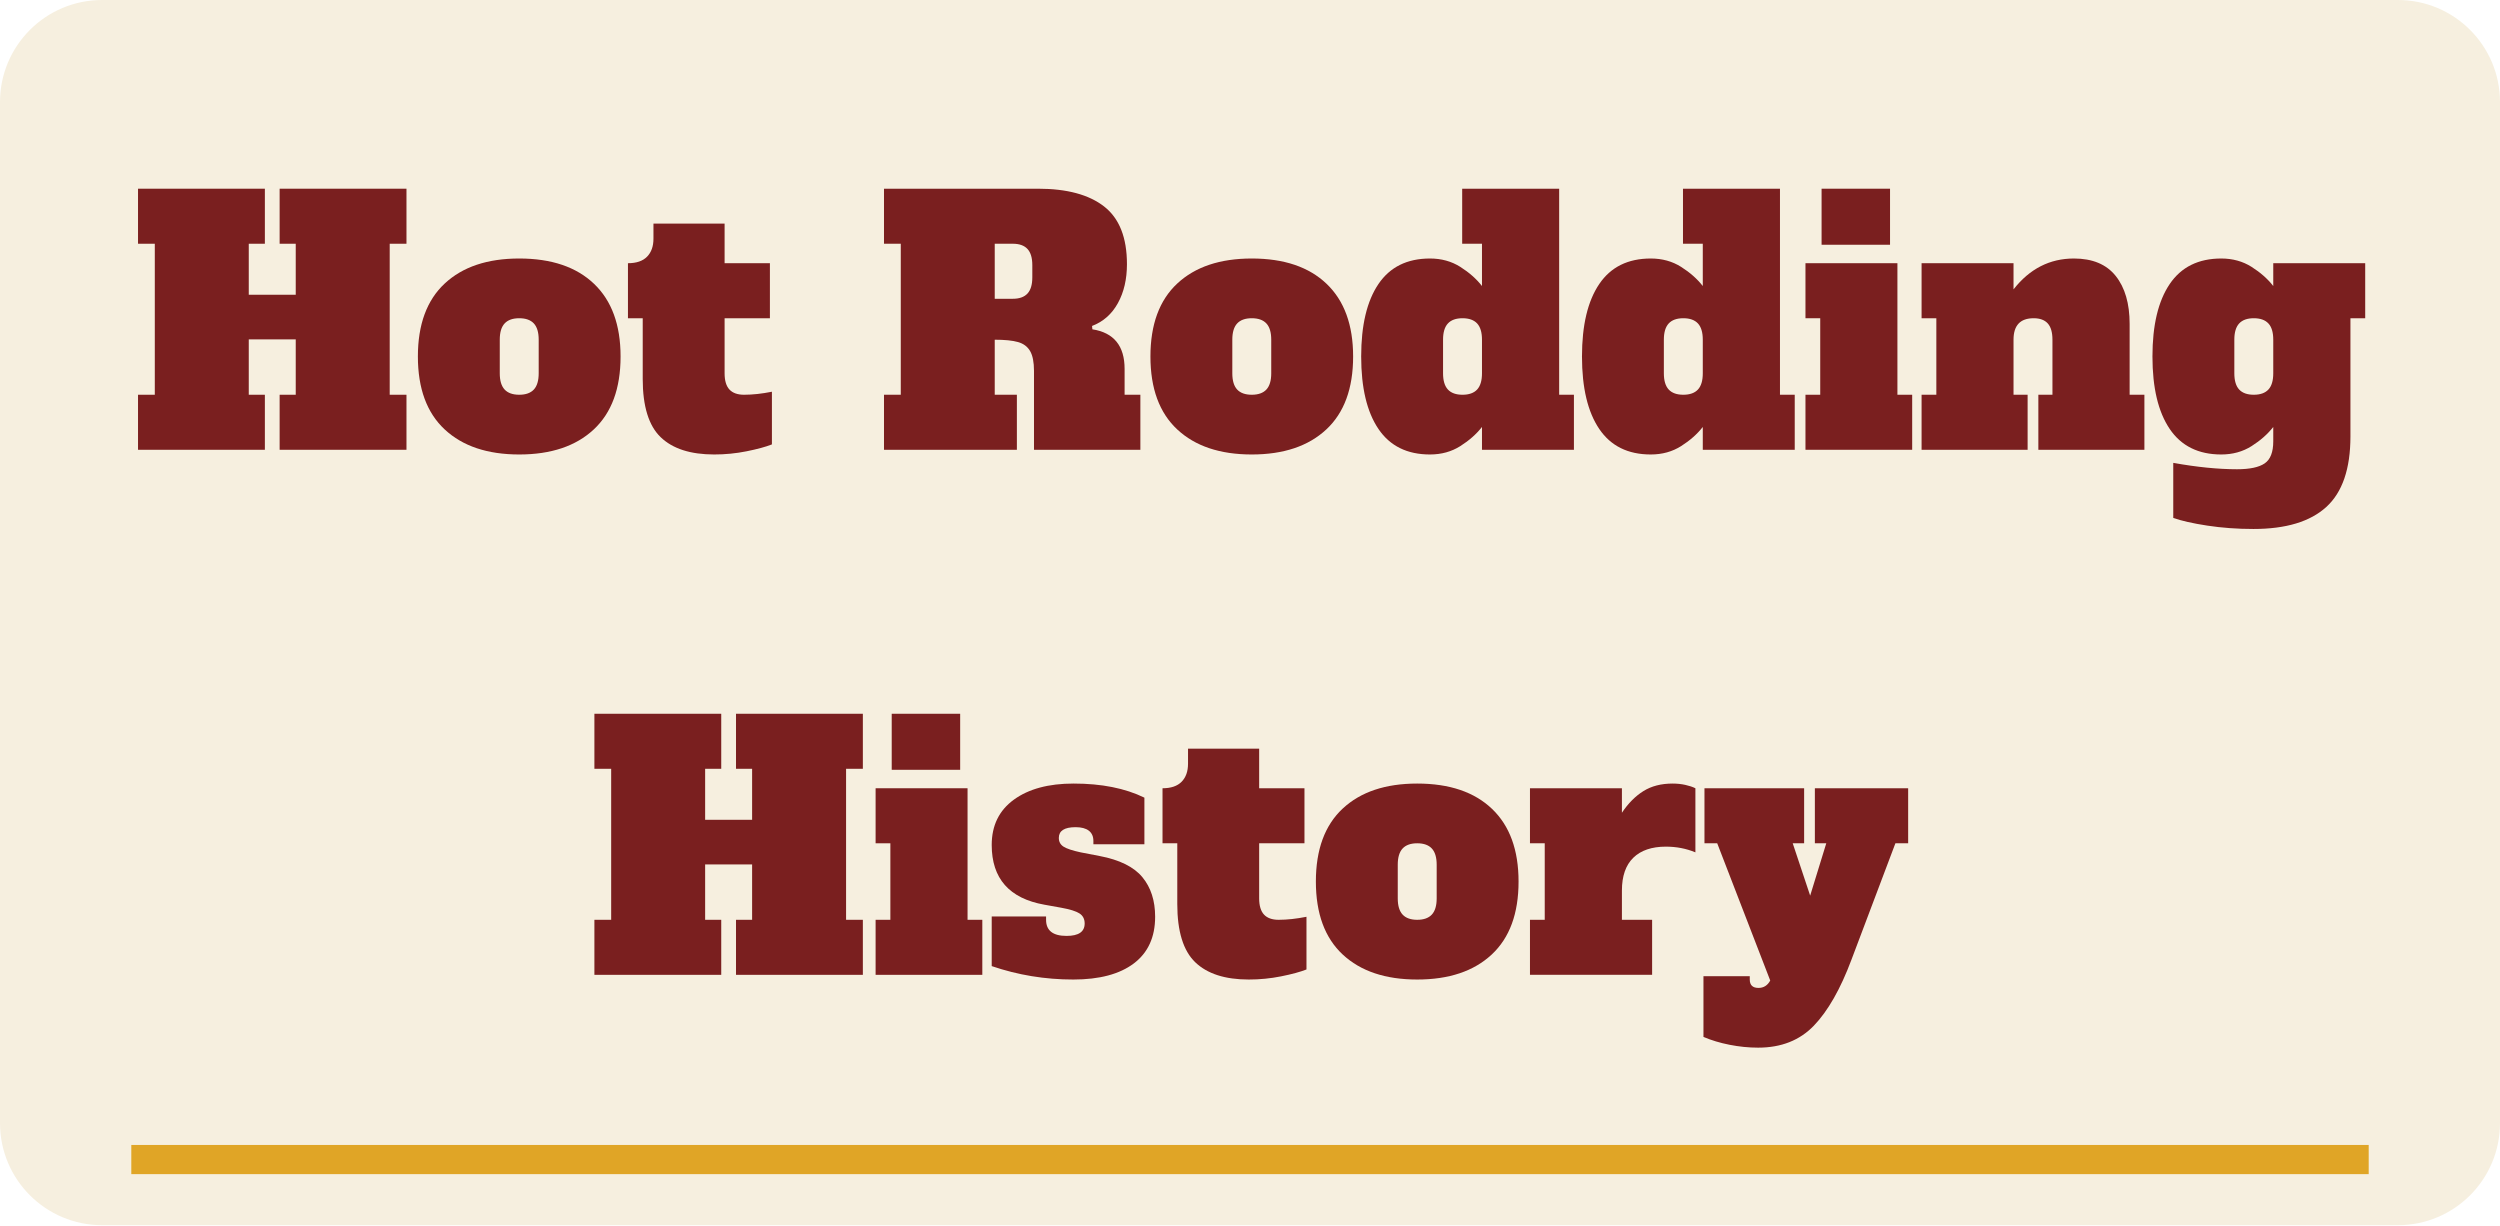
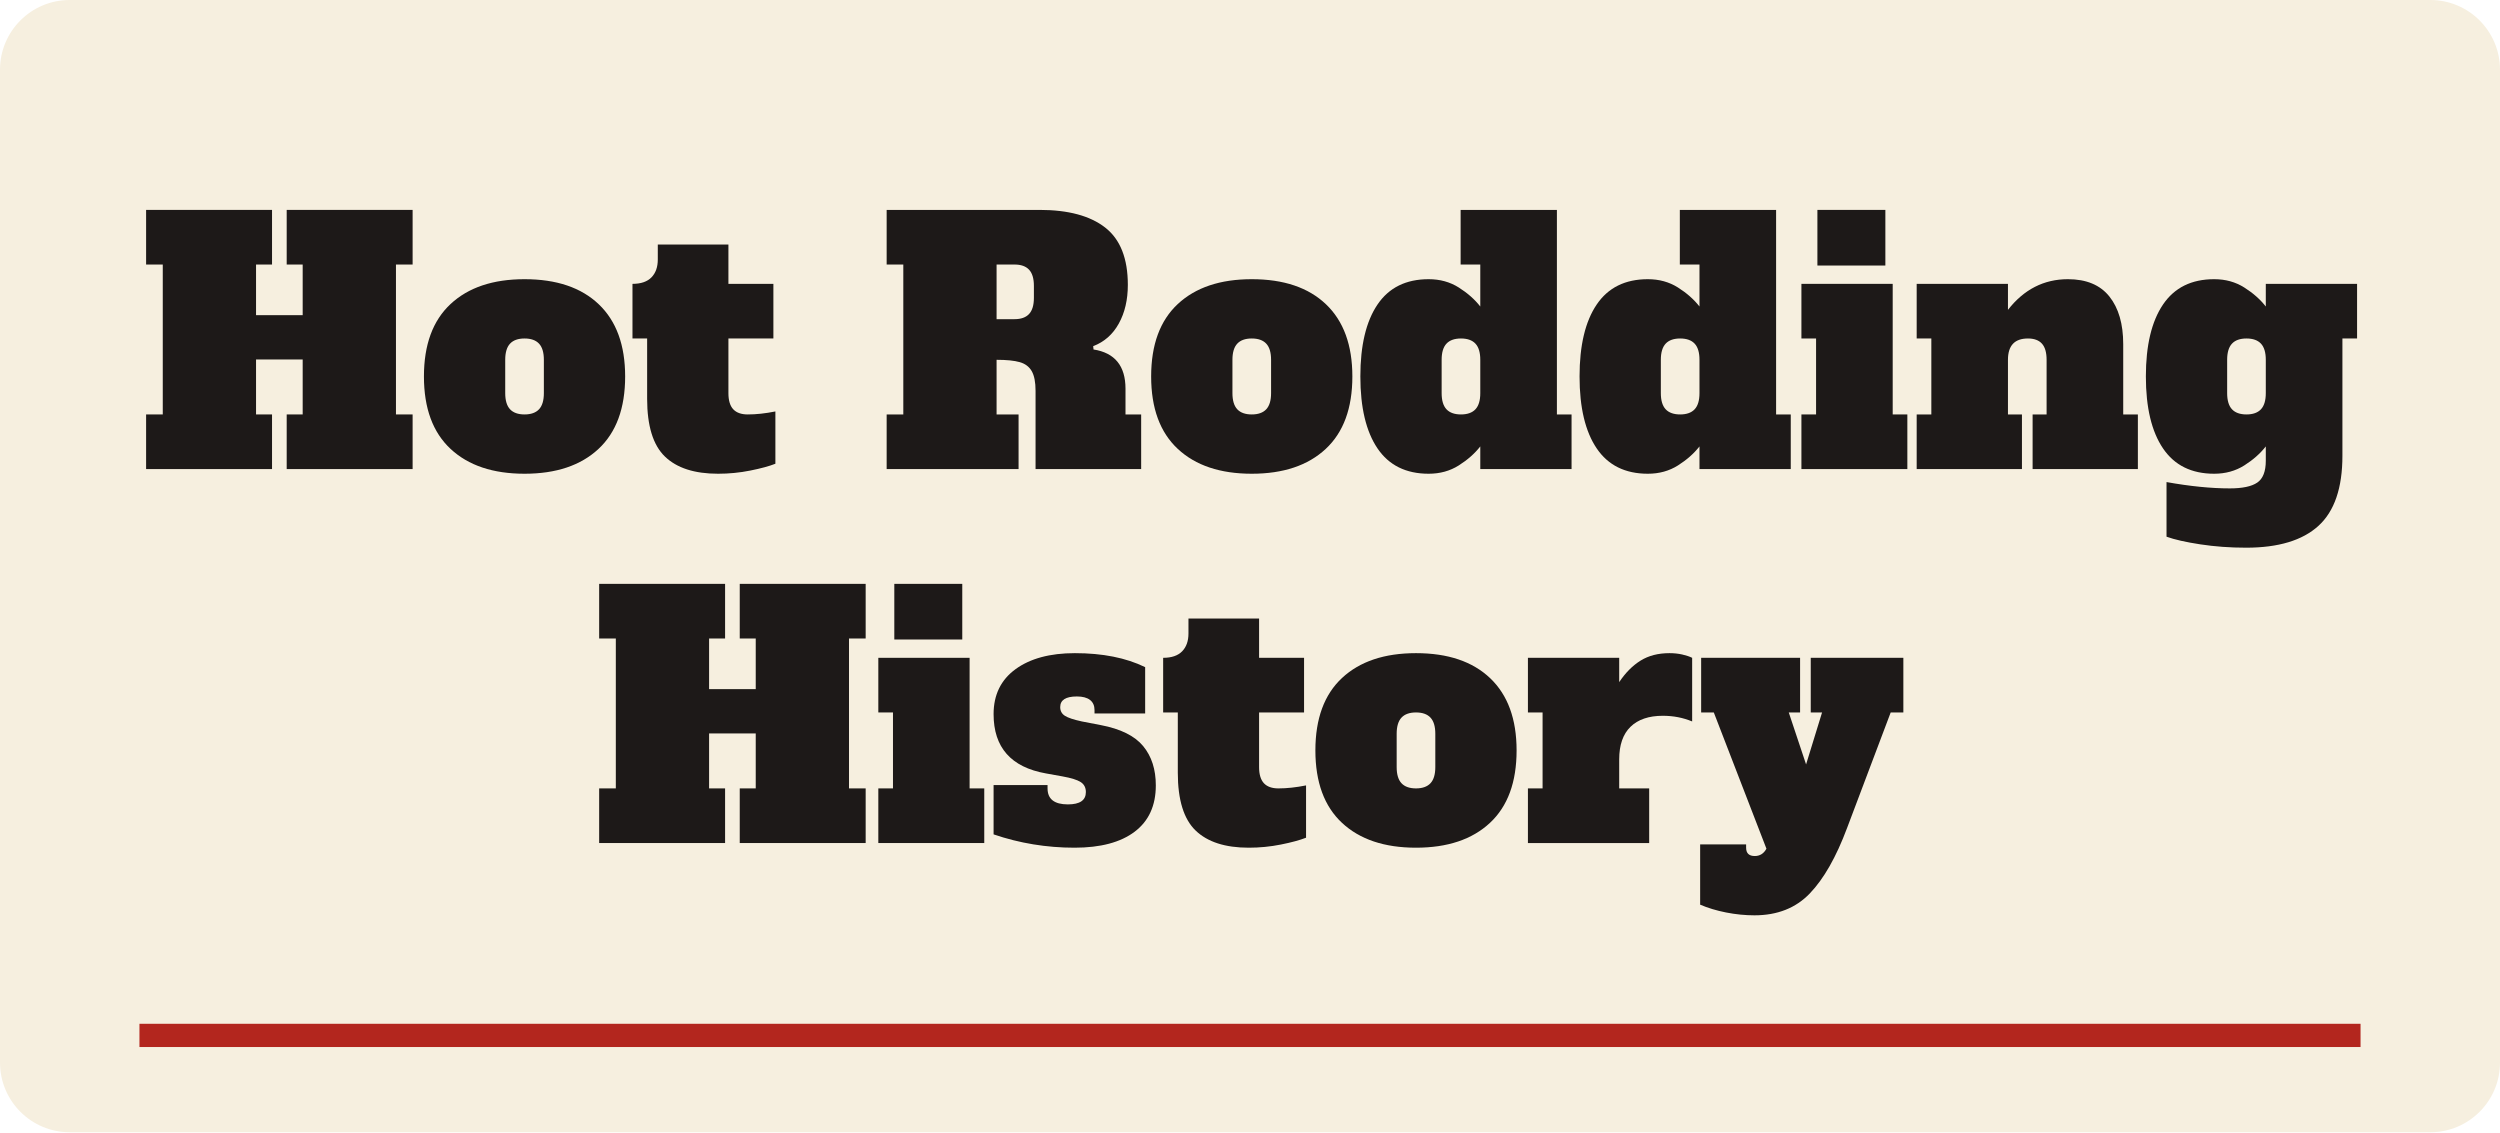
- <svg xmlns="http://www.w3.org/2000/svg" viewBox="0 0 685.4 335.9" role="img" aria-label="Hot Rodding History">
-   <rect width="100%" height="100%" rx="28" fill="#f6efdf" />
-   <path d="M111.44 66.824H106.84V108.224H111.44V123.312H76.664V108.224H81.08V93.044H68.2V108.224H72.616V123.312H37.84V108.224H42.44V66.824H37.84V51.736H72.616V66.824H68.2V80.808H81.08V66.824H76.664V51.736H111.44Z" fill="#7a1f1f" />
-   <path d="M114.568 97.736Q114.568 84.58 121.928 77.726Q129.288 70.872 142.352 70.872Q155.6 70.872 162.868 77.818Q170.136 84.764 170.136 97.736Q170.136 110.892 162.776 117.746Q155.416 124.6 142.352 124.6Q129.288 124.6 121.928 117.746Q114.568 110.892 114.568 97.736ZM147.688 102.336V93.136Q147.688 90.1 146.354 88.674Q145.02 87.248 142.352 87.248Q139.684 87.248 138.35 88.674Q137.016 90.1 137.016 93.136V102.336Q137.016 105.372 138.35 106.798Q139.684 108.224 142.352 108.224Q145.02 108.224 146.354 106.798Q147.688 105.372 147.688 102.336Z" fill="#7a1f1f" />
-   <path d="M176.208 103.9V87.248H172.16V72.16Q175.656 72.16 177.404 70.366Q179.152 68.572 179.152 65.444V61.304H198.656V72.16H211.076V87.248H198.656V102.336Q198.656 105.372 199.99 106.798Q201.324 108.224 203.992 108.224Q207.488 108.224 211.628 107.396V121.84Q209.052 122.852 204.682 123.726Q200.312 124.6 195.804 124.6Q186.052 124.6 181.13 119.862Q176.208 115.124 176.208 103.9Z" fill="#7a1f1f" />
-   <path d="M242.356 108.224H246.956V66.824H242.356V51.736H284.584Q296.452 51.736 302.708 56.612Q308.964 61.488 308.964 72.436Q308.964 78.6 306.48 83.108Q303.996 87.616 299.396 89.364L299.488 90.284Q308.32 91.664 308.32 101.14V108.224H312.644V123.312H283.48V101.692Q283.48 98.104 282.422 96.264Q281.364 94.424 279.11 93.78Q276.856 93.136 272.716 93.136V108.224H278.788V123.312H242.356ZM277.684 81.912Q280.352 81.912 281.686 80.486Q283.02 79.06 283.02 76.024V72.712Q283.02 69.676 281.686 68.25Q280.352 66.824 277.684 66.824H272.716V81.912Z" fill="#7a1f1f" />
-   <path d="M315.404 97.736Q315.404 84.58 322.764 77.726Q330.124 70.872 343.188 70.872Q356.436 70.872 363.704 77.818Q370.972 84.764 370.972 97.736Q370.972 110.892 363.612 117.746Q356.252 124.6 343.188 124.6Q330.124 124.6 322.764 117.746Q315.404 110.892 315.404 97.736ZM348.524 102.336V93.136Q348.524 90.1 347.19 88.674Q345.856 87.248 343.188 87.248Q340.52 87.248 339.186 88.674Q337.852 90.1 337.852 93.136V102.336Q337.852 105.372 339.186 106.798Q340.52 108.224 343.188 108.224Q345.856 108.224 347.19 106.798Q348.524 105.372 348.524 102.336Z" fill="#7a1f1f" />
-   <path d="M373.18 97.736Q373.18 84.856 377.918 77.864Q382.656 70.872 392.04 70.872Q396.732 70.872 400.366 73.172Q404.0 75.472 406.3 78.416V66.824H400.872V51.736H427.46V108.224H431.508V123.312H406.3V117.056Q404.0 120.0 400.366 122.3Q396.732 124.6 392.04 124.6Q382.656 124.6 377.918 117.608Q373.18 110.616 373.18 97.736ZM406.3 102.336V93.136Q406.3 90.1 404.966 88.674Q403.632 87.248 400.964 87.248Q398.296 87.248 396.962 88.674Q395.628 90.1 395.628 93.136V102.336Q395.628 105.372 396.962 106.798Q398.296 108.224 400.964 108.224Q403.632 108.224 404.966 106.798Q406.3 105.372 406.3 102.336Z" fill="#7a1f1f" />
-   <path d="M433.716 97.736Q433.716 84.856 438.454 77.864Q443.192 70.872 452.576 70.872Q457.268 70.872 460.902 73.172Q464.536 75.472 466.836 78.416V66.824H461.408V51.736H487.996V108.224H492.044V123.312H466.836V117.056Q464.536 120.0 460.902 122.3Q457.268 124.6 452.576 124.6Q443.192 124.6 438.454 117.608Q433.716 110.616 433.716 97.736ZM466.836 102.336V93.136Q466.836 90.1 465.502 88.674Q464.168 87.248 461.5 87.248Q458.832 87.248 457.498 88.674Q456.164 90.1 456.164 93.136V102.336Q456.164 105.372 457.498 106.798Q458.832 108.224 461.5 108.224Q464.168 108.224 465.502 106.798Q466.836 105.372 466.836 102.336Z" fill="#7a1f1f" />
-   <path d="M499.404 67.1V51.736H518.172V67.1ZM494.988 123.312V108.224H499.036V87.248H494.988V72.16H520.196V108.224H524.244V123.312Z" fill="#7a1f1f" />
-   <path d="M587.908 108.224V123.312H558.836V108.224H562.7V93.136Q562.7 90.1 561.412 88.674Q560.124 87.248 557.548 87.248Q552.028 87.248 552.028 93.136V108.224H555.892V123.312H526.82V108.224H530.868V87.248H526.82V72.16H552.028V79.336Q558.652 70.872 568.588 70.872Q576.224 70.872 580.042 75.656Q583.86 80.44 583.86 88.812V108.224Z" fill="#7a1f1f" />
-   <path d="M595.82 141.988V126.9Q605.572 128.648 613.3 128.648Q618.544 128.648 620.89 127.038Q623.236 125.428 623.236 121.012V117.056Q620.936 120.0 617.302 122.3Q613.668 124.6 608.976 124.6Q599.592 124.6 594.854 117.608Q590.116 110.616 590.116 97.736Q590.116 84.856 594.854 77.864Q599.592 70.872 608.976 70.872Q613.668 70.872 617.302 73.172Q620.936 75.472 623.236 78.416V72.16H648.444V87.248H644.396V119.632Q644.396 132.972 637.772 138.998Q631.148 145.024 617.808 145.024Q611.184 145.024 605.158 144.104Q599.132 143.184 595.82 141.988ZM623.236 102.336V93.136Q623.236 90.1 621.902 88.674Q620.568 87.248 617.9 87.248Q615.232 87.248 613.898 88.674Q612.564 90.1 612.564 93.136V102.336Q612.564 105.372 613.898 106.798Q615.232 108.224 617.9 108.224Q620.568 108.224 621.902 106.798Q623.236 105.372 623.236 102.336Z" fill="#7a1f1f" />
-   <path d="M236.56 210.772H231.96V252.172H236.56V267.26H201.784V252.172H206.2V236.992H193.32V252.172H197.736V267.26H162.96V252.172H167.56V210.772H162.96V195.684H197.736V210.772H193.32V224.756H206.2V210.772H201.784V195.684H236.56Z" fill="#7a1f1f" />
-   <path d="M244.472 211.048V195.684H263.24V211.048ZM240.056 267.26V252.172H244.104V231.196H240.056V216.108H265.264V252.172H269.312V267.26Z" fill="#7a1f1f" />
-   <path d="M271.888 264.868V251.252H286.792V252.172Q286.792 256.588 292.404 256.588Q297.372 256.588 297.372 253.184Q297.372 251.344 295.946 250.424Q294.52 249.504 290.932 248.86L286.332 248.032Q271.888 245.456 271.888 231.656Q271.888 223.652 277.96 219.236Q284.032 214.82 294.336 214.82Q305.836 214.82 313.748 218.684V231.472H299.764V230.552Q299.764 228.712 298.522 227.746Q297.28 226.78 294.888 226.78Q290.288 226.78 290.288 229.724Q290.288 231.288 291.576 232.116Q292.864 232.944 296.268 233.68L301.512 234.692Q309.7 236.256 313.196 240.488Q316.692 244.72 316.692 251.344Q316.692 259.716 310.85 264.132Q305.008 268.548 294.244 268.548Q282.652 268.548 271.888 264.868Z" fill="#7a1f1f" />
-   <path d="M322.764 247.848V231.196H318.716V216.108Q322.212 216.108 323.96 214.314Q325.708 212.52 325.708 209.392V205.252H345.212V216.108H357.632V231.196H345.212V246.284Q345.212 249.32 346.546 250.746Q347.88 252.172 350.548 252.172Q354.044 252.172 358.184 251.344V265.788Q355.608 266.8 351.238 267.674Q346.868 268.548 342.36 268.548Q332.608 268.548 327.686 263.81Q322.764 259.072 322.764 247.848Z" fill="#7a1f1f" />
-   <path d="M360.76 241.684Q360.76 228.528 368.12 221.674Q375.48 214.82 388.544 214.82Q401.792 214.82 409.06 221.766Q416.328 228.712 416.328 241.684Q416.328 254.84 408.968 261.694Q401.608 268.548 388.544 268.548Q375.48 268.548 368.12 261.694Q360.76 254.84 360.76 241.684ZM393.88 246.284V237.084Q393.88 234.048 392.546 232.622Q391.212 231.196 388.544 231.196Q385.876 231.196 384.542 232.622Q383.208 234.048 383.208 237.084V246.284Q383.208 249.32 384.542 250.746Q385.876 252.172 388.544 252.172Q391.212 252.172 392.546 250.746Q393.88 249.32 393.88 246.284Z" fill="#7a1f1f" />
-   <path d="M464.812 216.108V233.68Q461.04 232.116 456.716 232.116Q450.92 232.116 447.792 235.152Q444.664 238.188 444.664 244.168V252.172H452.944V267.26H419.456V252.172H423.504V231.196H419.456V216.108H444.664V222.824Q447.24 218.96 450.552 216.89Q453.864 214.82 458.556 214.82Q460.396 214.82 462.052 215.188Q463.708 215.556 464.812 216.108Z" fill="#7a1f1f" />
-   <path d="M523.14 216.108V231.196H519.644L507.592 263.12Q503.084 275.172 497.288 281.198Q491.492 287.224 482.016 287.224Q478.152 287.224 474.196 286.442Q470.24 285.66 467.02 284.28V267.628H479.716V268.548Q479.716 270.848 482.108 270.848Q484.224 270.848 485.328 268.824L470.792 231.196H467.296V216.108H494.62V231.196H491.492L496.276 245.548L500.692 231.196H497.564V216.108Z" fill="#7a1f1f" />
-   <rect x="36" y="313.9" width="613.4" height="8" fill="#e0a526" />
+ <svg xmlns="http://www.w3.org/2000/svg" viewBox="0 0 645.4 292.3" role="img" aria-label="Hot Rodding History">
+   <rect width="100%" height="100%" rx="18" fill="#f6efdf" />
+   <path d="M106.52 68.292H102.22V106.992H106.52V121.096H74.012V106.992H78.14V92.802H66.1V106.992H70.228V121.096H37.72V106.992H42.02V68.292H37.72V54.188H70.228V68.292H66.1V81.364H78.14V68.292H74.012V54.188H106.52Z" fill="#1d1918" />
+   <path d="M109.444 97.188Q109.444 84.89 116.324 78.483Q123.204 72.076 135.416 72.076Q147.8 72.076 154.594 78.569Q161.388 85.062 161.388 97.188Q161.388 109.486 154.508 115.893Q147.628 122.3 135.416 122.3Q123.204 122.3 116.324 115.893Q109.444 109.486 109.444 97.188ZM140.404 101.488V92.888Q140.404 90.05 139.157 88.717Q137.91 87.384 135.416 87.384Q132.922 87.384 131.675 88.717Q130.428 90.05 130.428 92.888V101.488Q130.428 104.326 131.675 105.659Q132.922 106.992 135.416 106.992Q137.91 106.992 139.157 105.659Q140.404 104.326 140.404 101.488Z" fill="#1d1918" />
+   <path d="M167.064 102.95V87.384H163.28V73.28Q166.548 73.28 168.182 71.603Q169.816 69.926 169.816 67.002V63.132H188.048V73.28H199.658V87.384H188.048V101.488Q188.048 104.326 189.295 105.659Q190.542 106.992 193.036 106.992Q196.304 106.992 200.174 106.218V119.72Q197.766 120.666 193.681 121.483Q189.596 122.3 185.382 122.3Q176.266 122.3 171.665 117.871Q167.064 113.442 167.064 102.95Z" fill="#1d1918" />
+   <path d="M228.898 106.992H233.198V68.292H228.898V54.188H268.372Q279.466 54.188 285.314 58.746Q291.162 63.304 291.162 73.538Q291.162 79.3 288.84 83.514Q286.518 87.728 282.218 89.362L282.304 90.222Q290.56 91.512 290.56 100.37V106.992H294.602V121.096H267.34V100.886Q267.34 97.532 266.351 95.812Q265.362 94.092 263.255 93.49Q261.148 92.888 257.278 92.888V106.992H262.954V121.096H228.898ZM261.922 82.396Q264.416 82.396 265.663 81.063Q266.91 79.73 266.91 76.892V73.796Q266.91 70.958 265.663 69.625Q264.416 68.292 261.922 68.292H257.278V82.396Z" fill="#1d1918" />
+   <path d="M297.182 97.188Q297.182 84.89 304.062 78.483Q310.942 72.076 323.154 72.076Q335.538 72.076 342.332 78.569Q349.126 85.062 349.126 97.188Q349.126 109.486 342.246 115.893Q335.366 122.3 323.154 122.3Q310.942 122.3 304.062 115.893Q297.182 109.486 297.182 97.188ZM328.142 101.488V92.888Q328.142 90.05 326.895 88.717Q325.648 87.384 323.154 87.384Q320.66 87.384 319.413 88.717Q318.166 90.05 318.166 92.888V101.488Q318.166 104.326 319.413 105.659Q320.66 106.992 323.154 106.992Q325.648 106.992 326.895 105.659Q328.142 104.326 328.142 101.488Z" fill="#1d1918" />
+   <path d="M351.19 97.188Q351.19 85.148 355.619 78.612Q360.048 72.076 368.82 72.076Q373.206 72.076 376.603 74.226Q380.0 76.376 382.15 79.128V68.292H377.076V54.188H401.93V106.992H405.714V121.096H382.15V115.248Q380.0 118.0 376.603 120.15Q373.206 122.3 368.82 122.3Q360.048 122.3 355.619 115.764Q351.19 109.228 351.19 97.188ZM382.15 101.488V92.888Q382.15 90.05 380.903 88.717Q379.656 87.384 377.162 87.384Q374.668 87.384 373.421 88.717Q372.174 90.05 372.174 92.888V101.488Q372.174 104.326 373.421 105.659Q374.668 106.992 377.162 106.992Q379.656 106.992 380.903 105.659Q382.15 104.326 382.15 101.488Z" fill="#1d1918" />
+   <path d="M407.778 97.188Q407.778 85.148 412.207 78.612Q416.636 72.076 425.408 72.076Q429.794 72.076 433.191 74.226Q436.588 76.376 438.738 79.128V68.292H433.664V54.188H458.518V106.992H462.302V121.096H438.738V115.248Q436.588 118.0 433.191 120.15Q429.794 122.3 425.408 122.3Q416.636 122.3 412.207 115.764Q407.778 109.228 407.778 97.188ZM438.738 101.488V92.888Q438.738 90.05 437.491 88.717Q436.244 87.384 433.75 87.384Q431.256 87.384 430.009 88.717Q428.762 90.05 428.762 92.888V101.488Q428.762 104.326 430.009 105.659Q431.256 106.992 433.75 106.992Q436.244 106.992 437.491 105.659Q438.738 104.326 438.738 101.488Z" fill="#1d1918" />
+   <path d="M469.182 68.55V54.188H486.726V68.55ZM465.054 121.096V106.992H468.838V87.384H465.054V73.28H488.618V106.992H492.402V121.096Z" fill="#1d1918" />
+   <path d="M551.914 106.992V121.096H524.738V106.992H528.35V92.888Q528.35 90.05 527.146 88.717Q525.942 87.384 523.534 87.384Q518.374 87.384 518.374 92.888V106.992H521.986V121.096H494.81V106.992H498.594V87.384H494.81V73.28H518.374V79.988Q524.566 72.076 533.854 72.076Q540.992 72.076 544.561 76.548Q548.13 81.02 548.13 88.846V106.992Z" fill="#1d1918" />
+   <path d="M559.31 138.554V124.45Q568.426 126.084 575.65 126.084Q580.552 126.084 582.745 124.579Q584.938 123.074 584.938 118.946V115.248Q582.788 118.0 579.391 120.15Q575.994 122.3 571.608 122.3Q562.836 122.3 558.407 115.764Q553.978 109.228 553.978 97.188Q553.978 85.148 558.407 78.612Q562.836 72.076 571.608 72.076Q575.994 72.076 579.391 74.226Q582.788 76.376 584.938 79.128V73.28H608.502V87.384H604.718V117.656Q604.718 130.126 598.526 135.759Q592.334 141.392 579.864 141.392Q573.672 141.392 568.039 140.532Q562.406 139.672 559.31 138.554ZM584.938 101.488V92.888Q584.938 90.05 583.691 88.717Q582.444 87.384 579.95 87.384Q577.456 87.384 576.209 88.717Q574.962 90.05 574.962 92.888V101.488Q574.962 104.326 576.209 105.659Q577.456 106.992 579.95 106.992Q582.444 106.992 583.691 105.659Q584.938 104.326 584.938 101.488Z" fill="#1d1918" />
+   <path d="M223.48 164.834H219.18V203.534H223.48V217.638H190.972V203.534H195.1V189.344H183.06V203.534H187.188V217.638H154.68V203.534H158.98V164.834H154.68V150.73H187.188V164.834H183.06V177.906H195.1V164.834H190.972V150.73H223.48Z" fill="#1d1918" />
+   <path d="M230.876 165.092V150.73H248.42V165.092ZM226.748 217.638V203.534H230.532V183.926H226.748V169.822H250.312V203.534H254.096V217.638Z" fill="#1d1918" />
+   <path d="M256.504 215.402V202.674H270.436V203.534Q270.436 207.662 275.682 207.662Q280.326 207.662 280.326 204.48Q280.326 202.76 278.993 201.9Q277.66 201.04 274.306 200.438L270.006 199.664Q256.504 197.256 256.504 184.356Q256.504 176.874 262.18 172.746Q267.856 168.618 277.488 168.618Q288.238 168.618 295.634 172.23V184.184H282.562V183.324Q282.562 181.604 281.401 180.701Q280.24 179.798 278.004 179.798Q273.704 179.798 273.704 182.55Q273.704 184.012 274.908 184.786Q276.112 185.56 279.294 186.248L284.196 187.194Q291.85 188.656 295.118 192.612Q298.386 196.568 298.386 202.76Q298.386 210.586 292.925 214.714Q287.464 218.842 277.402 218.842Q266.566 218.842 256.504 215.402Z" fill="#1d1918" />
+   <path d="M304.062 199.492V183.926H300.278V169.822Q303.546 169.822 305.18 168.145Q306.814 166.468 306.814 163.544V159.674H325.046V169.822H336.656V183.926H325.046V198.03Q325.046 200.868 326.293 202.201Q327.54 203.534 330.034 203.534Q333.302 203.534 337.172 202.76V216.262Q334.764 217.208 330.679 218.025Q326.594 218.842 322.38 218.842Q313.264 218.842 308.663 214.413Q304.062 209.984 304.062 199.492Z" fill="#1d1918" />
+   <path d="M339.58 193.73Q339.58 181.432 346.46 175.025Q353.34 168.618 365.552 168.618Q377.936 168.618 384.73 175.111Q391.524 181.604 391.524 193.73Q391.524 206.028 384.644 212.435Q377.764 218.842 365.552 218.842Q353.34 218.842 346.46 212.435Q339.58 206.028 339.58 193.73ZM370.54 198.03V189.43Q370.54 186.592 369.293 185.259Q368.046 183.926 365.552 183.926Q363.058 183.926 361.811 185.259Q360.564 186.592 360.564 189.43V198.03Q360.564 200.868 361.811 202.201Q363.058 203.534 365.552 203.534Q368.046 203.534 369.293 202.201Q370.54 200.868 370.54 198.03Z" fill="#1d1918" />
+   <path d="M436.846 169.822V186.248Q433.32 184.786 429.278 184.786Q423.86 184.786 420.936 187.624Q418.012 190.462 418.012 196.052V203.534H425.752V217.638H394.448V203.534H398.232V183.926H394.448V169.822H418.012V176.1Q420.42 172.488 423.516 170.553Q426.612 168.618 430.998 168.618Q432.718 168.618 434.266 168.962Q435.814 169.306 436.846 169.822Z" fill="#1d1918" />
+   <path d="M491.37 169.822V183.926H488.102L476.836 213.768Q472.622 225.034 467.204 230.667Q461.786 236.3 452.928 236.3Q449.316 236.3 445.618 235.569Q441.92 234.838 438.91 233.548V217.982H450.778V218.842Q450.778 220.992 453.014 220.992Q454.992 220.992 456.024 219.1L442.436 183.926H439.168V169.822H464.71V183.926H461.786L466.258 197.342L470.386 183.926H467.462V169.822Z" fill="#1d1918" />
+   <rect x="36" y="264.3" width="573.4" height="6" fill="#b3261e" />
</svg>
